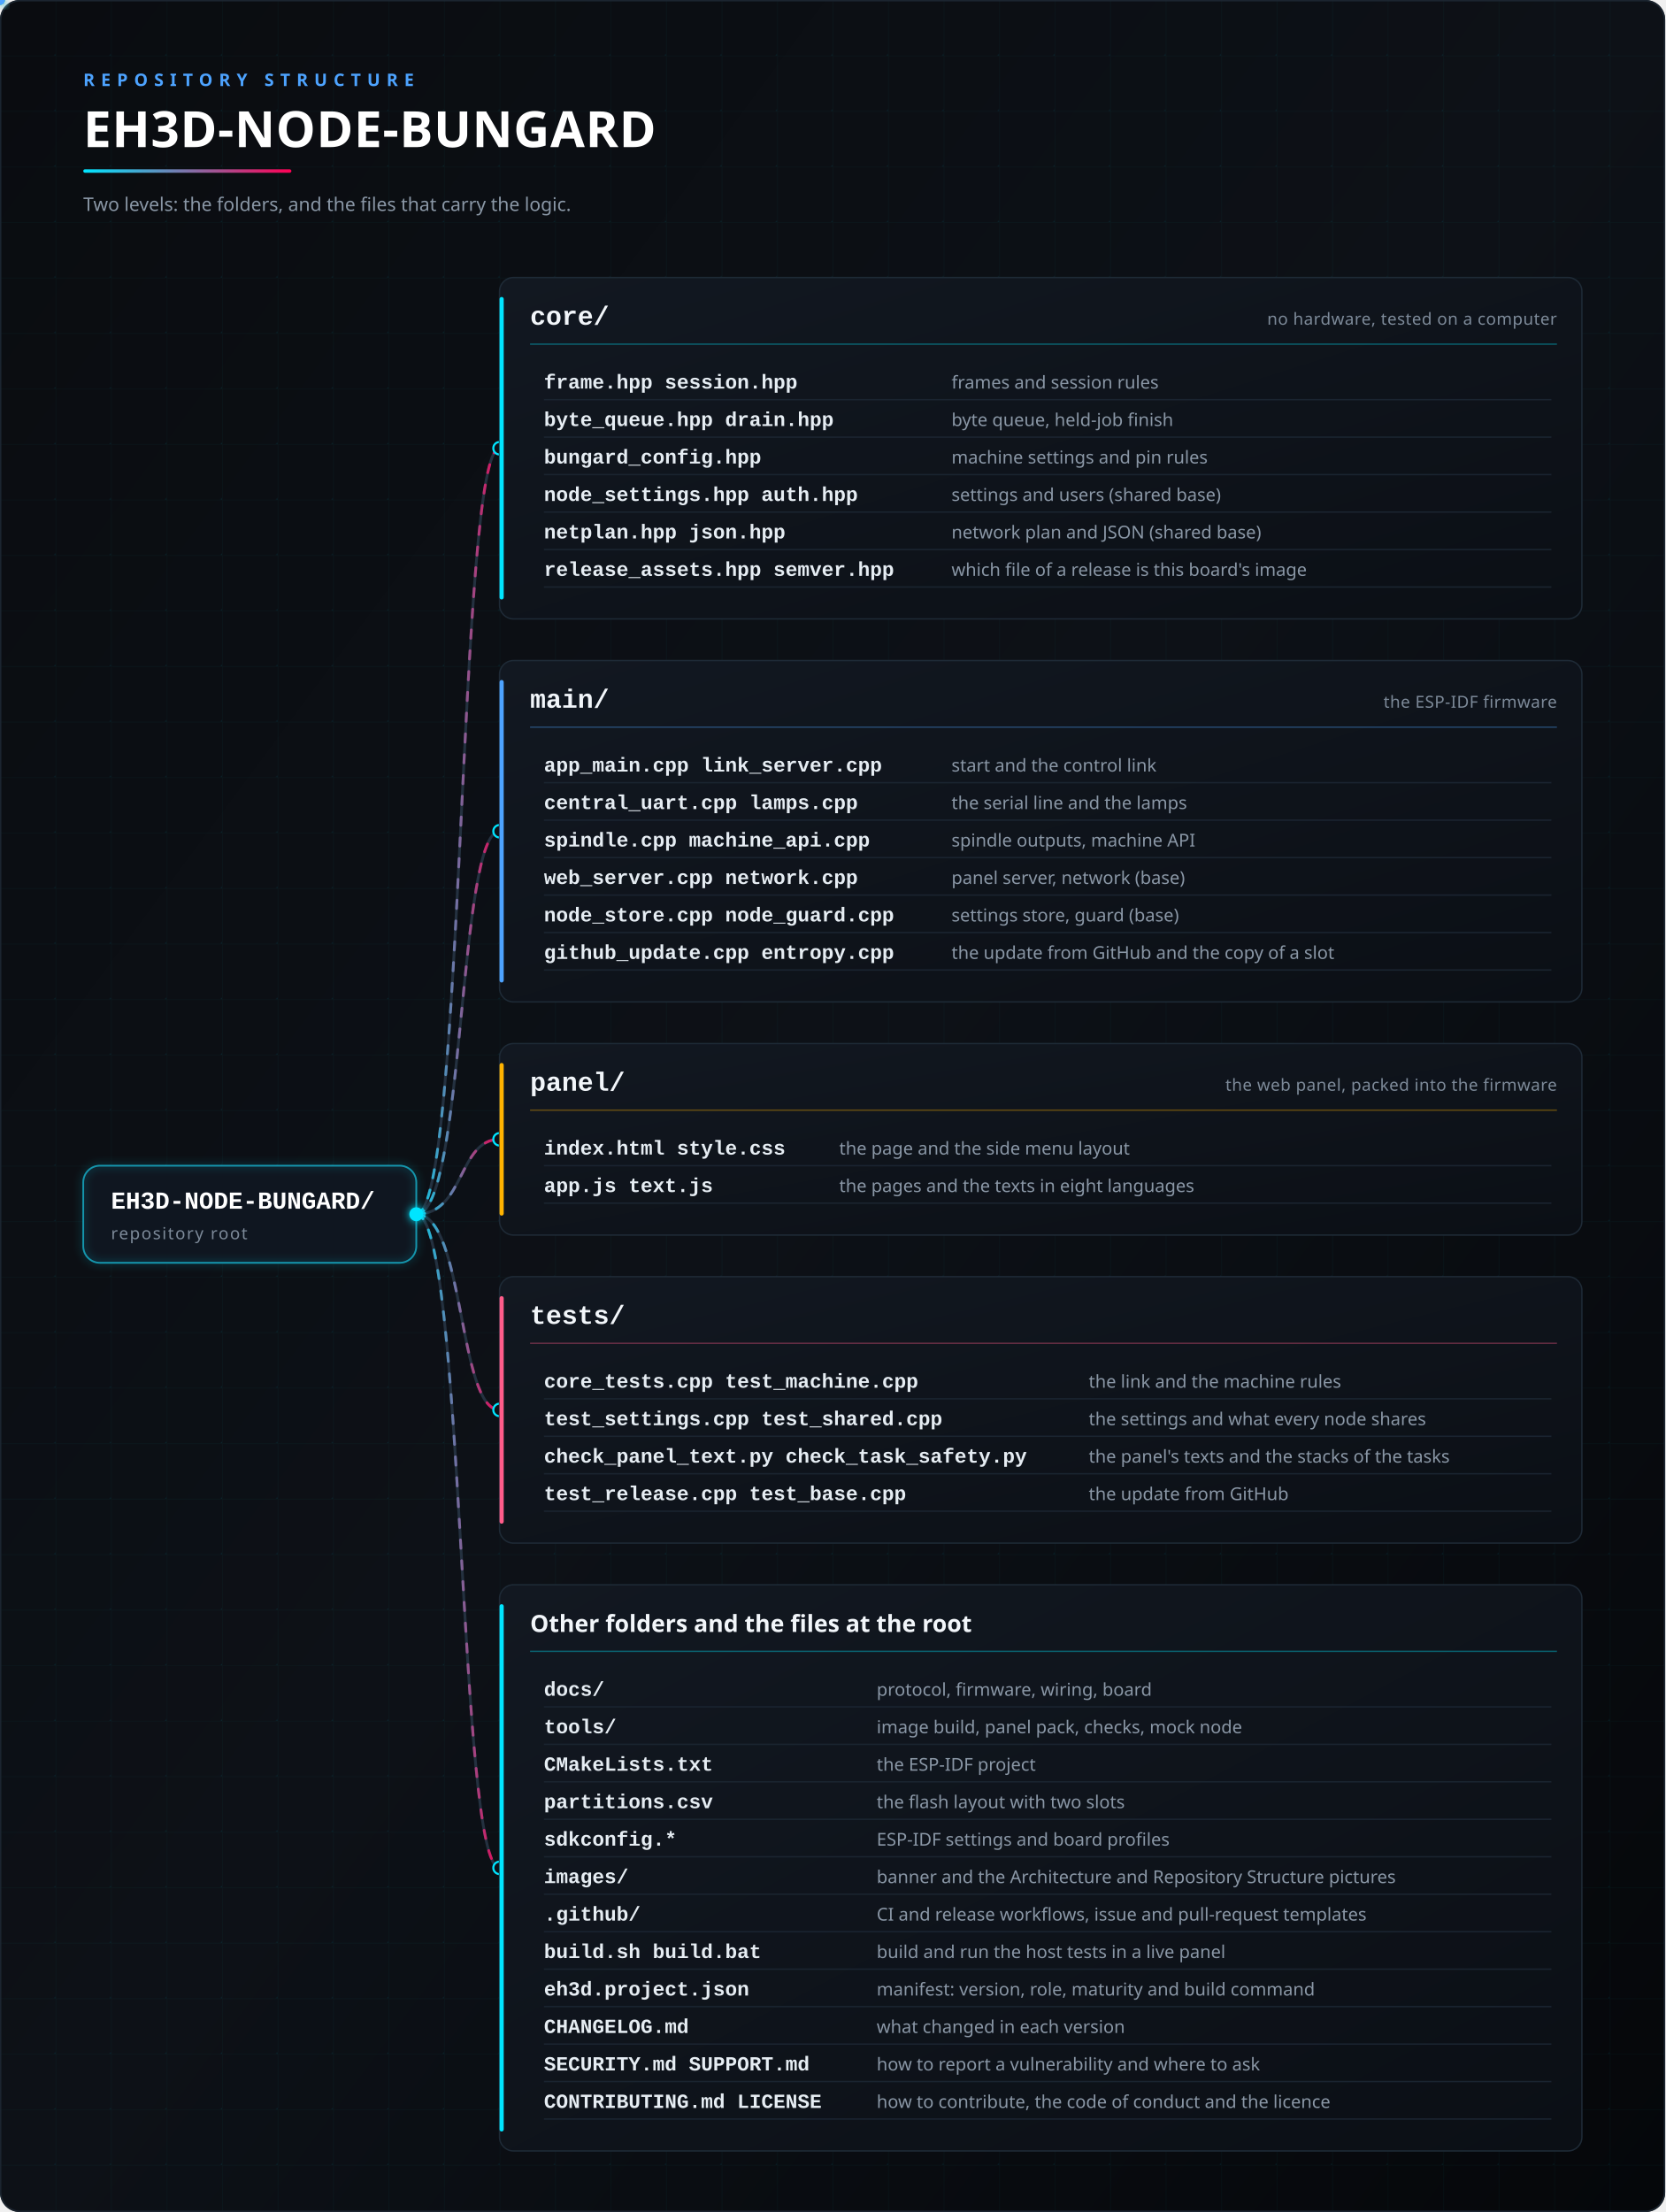
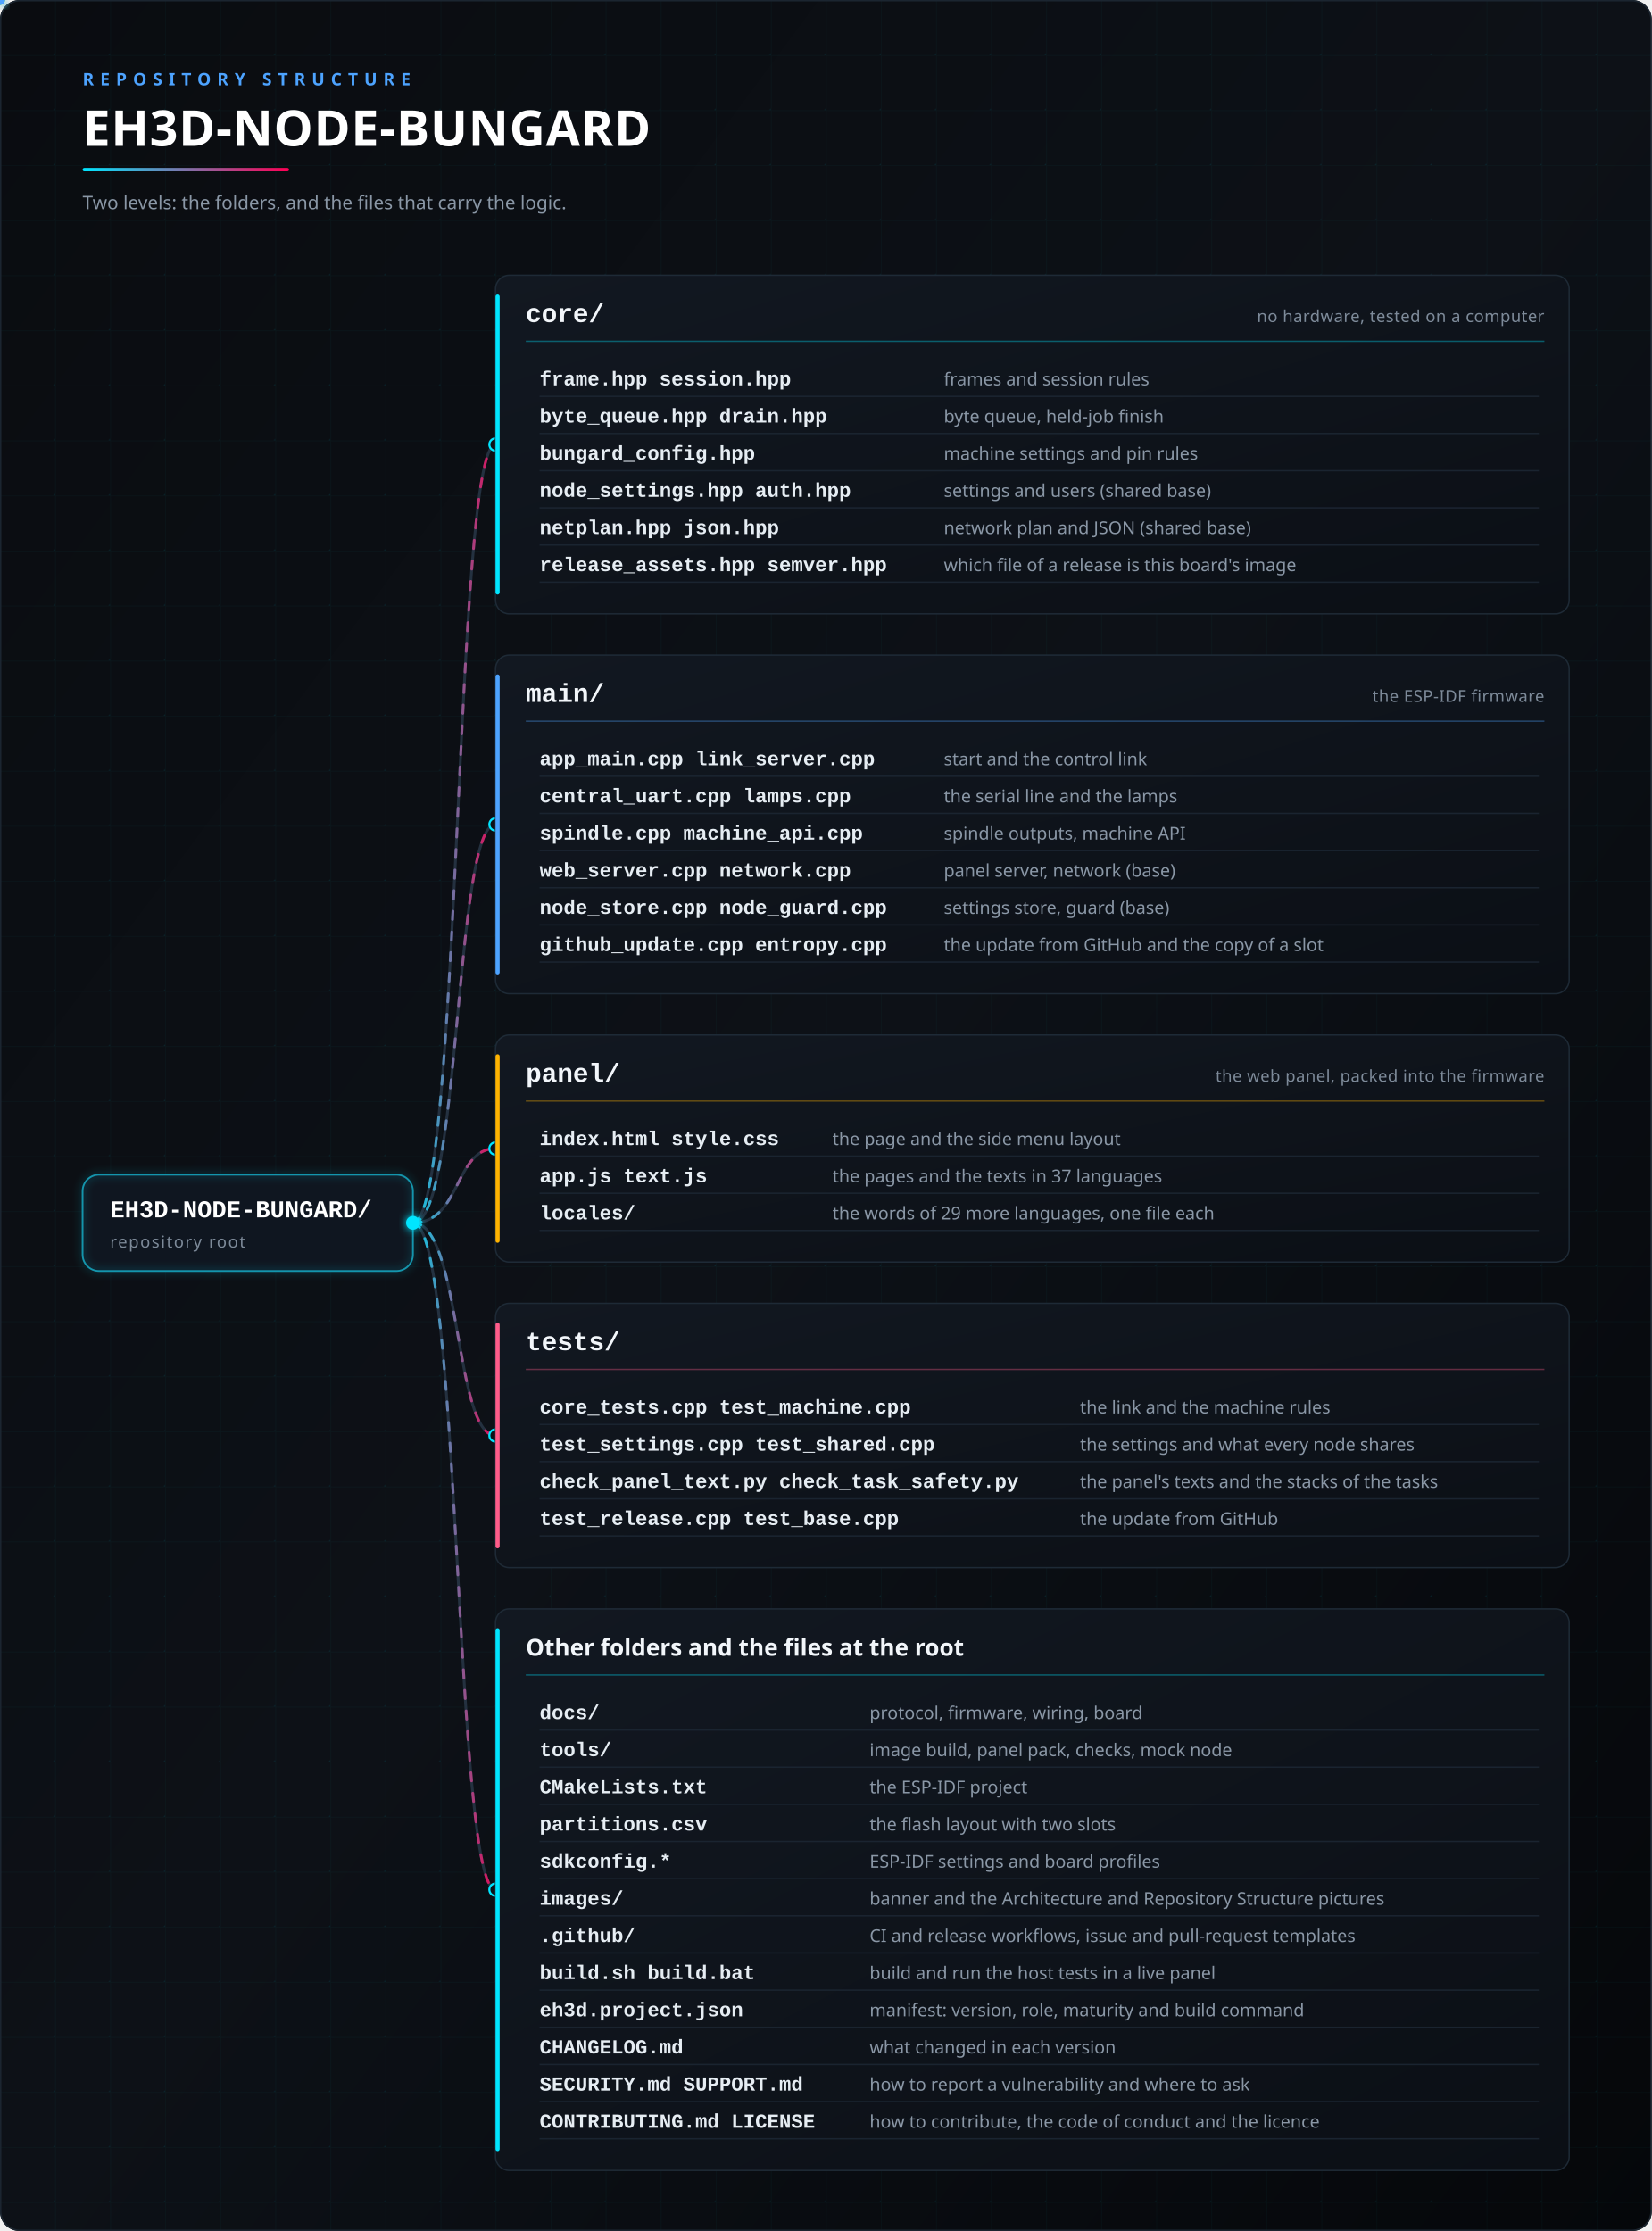
- <svg xmlns="http://www.w3.org/2000/svg" viewBox="0 0 1200 1594" width="100%" role="img" aria-labelledby="t d">
+ <svg xmlns="http://www.w3.org/2000/svg" viewBox="0 0 1200 1621" width="100%" role="img" aria-labelledby="t d">
  <defs>
    <linearGradient id="bg" x1="0" y1="0" x2="1" y2="1">
      <stop offset="0" stop-color="#0A0C10" />
      <stop offset="0.5" stop-color="#0D1117" />
      <stop offset="1" stop-color="#05070A" />
    </linearGradient>
    <linearGradient id="card" x1="0" y1="0" x2="1" y2="1">
      <stop offset="0" stop-color="#121821" />
      <stop offset="1" stop-color="#0B0F15" />
    </linearGradient>
    <linearGradient id="line" x1="0" y1="0" x2="1" y2="0">
      <stop offset="0" stop-color="#00E5FF" />
      <stop offset="1" stop-color="#FF0055" />
    </linearGradient>
    <filter id="glow" x="-50%" y="-50%" width="200%" height="200%">
      <feGaussianBlur stdDeviation="3" result="b" />
      <feMerge>
        <feMergeNode in="b" />
        <feMergeNode in="SourceGraphic" />
      </feMerge>
    </filter>
    <pattern id="grid" width="40" height="40" patternUnits="userSpaceOnUse">
      <path d="M40 0H0V40" fill="none" stroke="#00E5FF" stroke-opacity="0.035" />
      <circle cx="40" cy="40" r="1" fill="#00E5FF" fill-opacity="0.09" />
    </pattern>
  </defs>
-   <rect width="1200" height="1594" rx="14" fill="url(#bg)" />
-   <rect width="1200" height="1594" rx="14" fill="url(#grid)" />
-   <rect x="0.5" y="0.5" width="1199" height="1593" rx="14" fill="none" stroke="#1B2530" />
+   <rect width="1200" height="1621" rx="14" fill="url(#bg)" />
+   <rect width="1200" height="1621" rx="14" fill="url(#grid)" />
+   <rect x="0.5" y="0.5" width="1199" height="1620" rx="14" fill="none" stroke="#1B2530" />
  <text x="60" y="62" font-family="'Segoe UI','Noto Sans','Noto Sans CJK SC','Microsoft YaHei','Yu Gothic','Helvetica Neue',Helvetica,Arial,sans-serif" font-size="12.5" font-weight="600" fill="#4DA3FF" text-anchor="start" letter-spacing="4.5">REPOSITORY STRUCTURE</text>
  <text x="60" y="106" font-family="'Segoe UI','Noto Sans','Noto Sans CJK SC','Microsoft YaHei','Yu Gothic','Helvetica Neue',Helvetica,Arial,sans-serif" font-size="36" font-weight="700" fill="#FFFFFF" text-anchor="start" letter-spacing="0.5">EH3D-NODE-BUNGARD</text>
  <rect x="60" y="122" width="150" height="2.5" rx="1.25" fill="url(#line)">
    <animate attributeName="width" values="40;150;150" keyTimes="0;0.4;1" dur="3s" repeatCount="indefinite" />
  </rect>
  <text x="60" y="152" font-family="'Segoe UI','Noto Sans','Noto Sans CJK SC','Microsoft YaHei','Yu Gothic','Helvetica Neue',Helvetica,Arial,sans-serif" font-size="13.5" font-weight="400" fill="#8A97A6" text-anchor="start">Two levels: the folders, and the files that carry the logic.</text>
-   <path id="c0" d="M300,875 C335,875 330,323 360,323" fill="none" stroke="#243140" stroke-width="2" />
-   <path d="M300,875 C335,875 330,323 360,323" fill="none" stroke="url(#line)" stroke-width="2" stroke-linecap="round" stroke-dasharray="6 9" opacity="0.9">
+   <path id="c0" d="M300,888.5 C335,888.5 330,323 360,323" fill="none" stroke="#243140" stroke-width="2" />
+   <path d="M300,888.5 C335,888.5 330,323 360,323" fill="none" stroke="url(#line)" stroke-width="2" stroke-linecap="round" stroke-dasharray="6 9" opacity="0.9">
    <animate attributeName="stroke-dashoffset" from="0" to="-30" dur="1.6s" repeatCount="indefinite" />
  </path>
  <circle cx="360" cy="323" r="4.5" fill="#0D1117" stroke="#00E5FF" stroke-width="1.5" />
-   <path id="c1" d="M300,875 C335,875 330,599 360,599" fill="none" stroke="#243140" stroke-width="2" />
-   <path d="M300,875 C335,875 330,599 360,599" fill="none" stroke="url(#line)" stroke-width="2" stroke-linecap="round" stroke-dasharray="6 9" opacity="0.9">
+   <path id="c1" d="M300,888.5 C335,888.5 330,599 360,599" fill="none" stroke="#243140" stroke-width="2" />
+   <path d="M300,888.5 C335,888.5 330,599 360,599" fill="none" stroke="url(#line)" stroke-width="2" stroke-linecap="round" stroke-dasharray="6 9" opacity="0.9">
    <animate attributeName="stroke-dashoffset" from="0" to="-30" dur="1.6s" repeatCount="indefinite" />
  </path>
  <circle cx="360" cy="599" r="4.5" fill="#0D1117" stroke="#00E5FF" stroke-width="1.5" />
-   <path id="c2" d="M300,875 C335,875 330,821 360,821" fill="none" stroke="#243140" stroke-width="2" />
-   <path d="M300,875 C335,875 330,821 360,821" fill="none" stroke="url(#line)" stroke-width="2" stroke-linecap="round" stroke-dasharray="6 9" opacity="0.9">
-     <animate attributeName="stroke-dashoffset" from="0" to="-30" dur="1.6s" repeatCount="indefinite" />
-   </path>
-   <circle cx="360" cy="821" r="4.5" fill="#0D1117" stroke="#00E5FF" stroke-width="1.5" />
-   <path id="c3" d="M300,875 C335,875 330,1016 360,1016" fill="none" stroke="#243140" stroke-width="2" />
-   <path d="M300,875 C335,875 330,1016 360,1016" fill="none" stroke="url(#line)" stroke-width="2" stroke-linecap="round" stroke-dasharray="6 9" opacity="0.9">
-     <animate attributeName="stroke-dashoffset" from="0" to="-30" dur="1.6s" repeatCount="indefinite" />
-   </path>
-   <circle cx="360" cy="1016" r="4.5" fill="#0D1117" stroke="#00E5FF" stroke-width="1.5" />
-   <path id="c4" d="M300,875 C335,875 330,1346 360,1346" fill="none" stroke="#243140" stroke-width="2" />
-   <path d="M300,875 C335,875 330,1346 360,1346" fill="none" stroke="url(#line)" stroke-width="2" stroke-linecap="round" stroke-dasharray="6 9" opacity="0.9">
-     <animate attributeName="stroke-dashoffset" from="0" to="-30" dur="1.6s" repeatCount="indefinite" />
-   </path>
-   <circle cx="360" cy="1346" r="4.5" fill="#0D1117" stroke="#00E5FF" stroke-width="1.5" />
+   <path id="c2" d="M300,888.5 C335,888.5 330,834.5 360,834.5" fill="none" stroke="#243140" stroke-width="2" />
+   <path d="M300,888.5 C335,888.5 330,834.5 360,834.5" fill="none" stroke="url(#line)" stroke-width="2" stroke-linecap="round" stroke-dasharray="6 9" opacity="0.9">
+     <animate attributeName="stroke-dashoffset" from="0" to="-30" dur="1.6s" repeatCount="indefinite" />
+   </path>
+   <circle cx="360" cy="834.5" r="4.5" fill="#0D1117" stroke="#00E5FF" stroke-width="1.5" />
+   <path id="c3" d="M300,888.5 C335,888.5 330,1043 360,1043" fill="none" stroke="#243140" stroke-width="2" />
+   <path d="M300,888.5 C335,888.5 330,1043 360,1043" fill="none" stroke="url(#line)" stroke-width="2" stroke-linecap="round" stroke-dasharray="6 9" opacity="0.9">
+     <animate attributeName="stroke-dashoffset" from="0" to="-30" dur="1.6s" repeatCount="indefinite" />
+   </path>
+   <circle cx="360" cy="1043" r="4.5" fill="#0D1117" stroke="#00E5FF" stroke-width="1.5" />
+   <path id="c4" d="M300,888.5 C335,888.5 330,1373 360,1373" fill="none" stroke="#243140" stroke-width="2" />
+   <path d="M300,888.5 C335,888.5 330,1373 360,1373" fill="none" stroke="url(#line)" stroke-width="2" stroke-linecap="round" stroke-dasharray="6 9" opacity="0.9">
+     <animate attributeName="stroke-dashoffset" from="0" to="-30" dur="1.6s" repeatCount="indefinite" />
+   </path>
+   <circle cx="360" cy="1373" r="4.5" fill="#0D1117" stroke="#00E5FF" stroke-width="1.5" />
  <circle r="3.5" fill="#00E5FF" filter="url(#glow)">
    <animateMotion dur="3.4s" repeatCount="indefinite">
      <mpath href="#c0" />
    </animateMotion>
  </circle>
  <circle r="3.5" fill="#4DA3FF" filter="url(#glow)">
    <animateMotion dur="4.2s" repeatCount="indefinite">
      <mpath href="#c1" />
    </animateMotion>
  </circle>
  <circle r="3.5" fill="#FFB300" filter="url(#glow)">
    <animateMotion dur="5.0s" repeatCount="indefinite">
      <mpath href="#c2" />
    </animateMotion>
  </circle>
  <circle r="3.5" fill="#00E5FF" filter="url(#glow)">
    <animateMotion dur="5.8s" repeatCount="indefinite">
      <mpath href="#c3" />
    </animateMotion>
  </circle>
  <circle r="3.5" fill="#4DA3FF" filter="url(#glow)">
    <animateMotion dur="6.6s" repeatCount="indefinite">
      <mpath href="#c4" />
    </animateMotion>
  </circle>
-   <rect x="60" y="840" width="240" height="70" rx="12" fill="#0F1620" stroke="#2A3A4C" stroke-width="1.2" />
-   <rect x="60" y="840" width="240" height="70" rx="12" fill="none" stroke="#00E5FF" stroke-opacity="0.5" stroke-width="1.2" filter="url(#glow)">
+   <rect x="60" y="853.5" width="240" height="70" rx="12" fill="#0F1620" stroke="#2A3A4C" stroke-width="1.2" />
+   <rect x="60" y="853.5" width="240" height="70" rx="12" fill="none" stroke="#00E5FF" stroke-opacity="0.5" stroke-width="1.2" filter="url(#glow)">
    <animate attributeName="stroke-opacity" values="0.15;0.6;0.15" dur="3.6s" repeatCount="indefinite" />
  </rect>
-   <text x="80" y="871" font-family="'JetBrains Mono','Cascadia Code','SFMono-Regular',Consolas,'Liberation Mono',monospace" font-size="17.6" font-weight="700" fill="#FFFFFF" text-anchor="start">EH3D-NODE-BUNGARD/</text>
-   <text x="80" y="893" font-family="'Segoe UI','Noto Sans','Noto Sans CJK SC','Microsoft YaHei','Yu Gothic','Helvetica Neue',Helvetica,Arial,sans-serif" font-size="12" font-weight="400" fill="#7D8A99" text-anchor="start" letter-spacing="1">repository root</text>
-   <circle cx="300" cy="875" r="5" fill="#00E5FF" filter="url(#glow)" />
+   <text x="80" y="884.5" font-family="'JetBrains Mono','Cascadia Code','SFMono-Regular',Consolas,'Liberation Mono',monospace" font-size="17.6" font-weight="700" fill="#FFFFFF" text-anchor="start">EH3D-NODE-BUNGARD/</text>
+   <text x="80" y="906.5" font-family="'Segoe UI','Noto Sans','Noto Sans CJK SC','Microsoft YaHei','Yu Gothic','Helvetica Neue',Helvetica,Arial,sans-serif" font-size="12" font-weight="400" fill="#7D8A99" text-anchor="start" letter-spacing="1">repository root</text>
+   <circle cx="300" cy="888.5" r="5" fill="#00E5FF" filter="url(#glow)" />
  <rect x="360" y="200" width="780" height="246" rx="10" fill="url(#card)" stroke="#1E2A36" stroke-width="1" />
  <rect x="360" y="214" width="3" height="218" rx="1.5" fill="#00E5FF">
    <animate attributeName="opacity" values="0.55;1;0.55" dur="4s" begin="0s" repeatCount="indefinite" />
  </rect>
  <text x="382" y="234" font-family="'JetBrains Mono','Cascadia Code','SFMono-Regular',Consolas,'Liberation Mono',monospace" font-size="19" font-weight="700" fill="#F2F6FA" text-anchor="start">core/</text>
  <text x="1122" y="234" font-family="'Segoe UI','Noto Sans','Noto Sans CJK SC','Microsoft YaHei','Yu Gothic','Helvetica Neue',Helvetica,Arial,sans-serif" font-size="12" font-weight="400" fill="#7D8A99" text-anchor="end" letter-spacing="0.3">no hardware, tested on a computer</text>
  <line x1="382" y1="248" x2="1122" y2="248" stroke="#00E5FF" stroke-opacity="0.35" stroke-width="1" />
  <text x="392" y="280" font-family="'JetBrains Mono','Cascadia Code','SFMono-Regular',Consolas,'Liberation Mono',monospace" font-size="14.5" font-weight="600" fill="#E6EDF3" text-anchor="start">frame.hpp  session.hpp</text>
  <text x="685.7" y="280" font-family="'Segoe UI','Noto Sans','Noto Sans CJK SC','Microsoft YaHei','Yu Gothic','Helvetica Neue',Helvetica,Arial,sans-serif" font-size="12.8" font-weight="400" fill="#8A97A6" text-anchor="start">frames and session rules</text>
  <line x1="392" y1="288" x2="1118" y2="288" stroke="#1A2430" stroke-width="1" />
  <text x="392" y="307" font-family="'JetBrains Mono','Cascadia Code','SFMono-Regular',Consolas,'Liberation Mono',monospace" font-size="14.5" font-weight="600" fill="#E6EDF3" text-anchor="start">byte_queue.hpp  drain.hpp</text>
  <text x="685.7" y="307" font-family="'Segoe UI','Noto Sans','Noto Sans CJK SC','Microsoft YaHei','Yu Gothic','Helvetica Neue',Helvetica,Arial,sans-serif" font-size="12.8" font-weight="400" fill="#8A97A6" text-anchor="start">byte queue, held-job finish</text>
  <line x1="392" y1="315" x2="1118" y2="315" stroke="#1A2430" stroke-width="1" />
  <text x="392" y="334" font-family="'JetBrains Mono','Cascadia Code','SFMono-Regular',Consolas,'Liberation Mono',monospace" font-size="14.5" font-weight="600" fill="#E6EDF3" text-anchor="start">bungard_config.hpp</text>
  <text x="685.7" y="334" font-family="'Segoe UI','Noto Sans','Noto Sans CJK SC','Microsoft YaHei','Yu Gothic','Helvetica Neue',Helvetica,Arial,sans-serif" font-size="12.8" font-weight="400" fill="#8A97A6" text-anchor="start">machine settings and pin rules</text>
  <line x1="392" y1="342" x2="1118" y2="342" stroke="#1A2430" stroke-width="1" />
  <text x="392" y="361" font-family="'JetBrains Mono','Cascadia Code','SFMono-Regular',Consolas,'Liberation Mono',monospace" font-size="14.5" font-weight="600" fill="#E6EDF3" text-anchor="start">node_settings.hpp  auth.hpp</text>
  <text x="685.7" y="361" font-family="'Segoe UI','Noto Sans','Noto Sans CJK SC','Microsoft YaHei','Yu Gothic','Helvetica Neue',Helvetica,Arial,sans-serif" font-size="12.8" font-weight="400" fill="#8A97A6" text-anchor="start">settings and users (shared base)</text>
  <line x1="392" y1="369" x2="1118" y2="369" stroke="#1A2430" stroke-width="1" />
  <text x="392" y="388" font-family="'JetBrains Mono','Cascadia Code','SFMono-Regular',Consolas,'Liberation Mono',monospace" font-size="14.5" font-weight="600" fill="#E6EDF3" text-anchor="start">netplan.hpp  json.hpp</text>
  <text x="685.7" y="388" font-family="'Segoe UI','Noto Sans','Noto Sans CJK SC','Microsoft YaHei','Yu Gothic','Helvetica Neue',Helvetica,Arial,sans-serif" font-size="12.8" font-weight="400" fill="#8A97A6" text-anchor="start">network plan and JSON (shared base)</text>
  <line x1="392" y1="396" x2="1118" y2="396" stroke="#1A2430" stroke-width="1" />
  <text x="392" y="415" font-family="'JetBrains Mono','Cascadia Code','SFMono-Regular',Consolas,'Liberation Mono',monospace" font-size="14.5" font-weight="600" fill="#E6EDF3" text-anchor="start">release_assets.hpp  semver.hpp</text>
  <text x="685.7" y="415" font-family="'Segoe UI','Noto Sans','Noto Sans CJK SC','Microsoft YaHei','Yu Gothic','Helvetica Neue',Helvetica,Arial,sans-serif" font-size="12.8" font-weight="400" fill="#8A97A6" text-anchor="start">which file of a release is this board's image</text>
  <line x1="392" y1="423" x2="1118" y2="423" stroke="#1A2430" stroke-width="1" />
  <rect x="360" y="476" width="780" height="246" rx="10" fill="url(#card)" stroke="#1E2A36" stroke-width="1" />
  <rect x="360" y="490" width="3" height="218" rx="1.5" fill="#4DA3FF">
    <animate attributeName="opacity" values="0.55;1;0.55" dur="4s" begin="0.6s" repeatCount="indefinite" />
  </rect>
  <text x="382" y="510" font-family="'JetBrains Mono','Cascadia Code','SFMono-Regular',Consolas,'Liberation Mono',monospace" font-size="19" font-weight="700" fill="#F2F6FA" text-anchor="start">main/</text>
  <text x="1122" y="510" font-family="'Segoe UI','Noto Sans','Noto Sans CJK SC','Microsoft YaHei','Yu Gothic','Helvetica Neue',Helvetica,Arial,sans-serif" font-size="12" font-weight="400" fill="#7D8A99" text-anchor="end" letter-spacing="0.3">the ESP-IDF firmware</text>
  <line x1="382" y1="524" x2="1122" y2="524" stroke="#4DA3FF" stroke-opacity="0.35" stroke-width="1" />
  <text x="392" y="556" font-family="'JetBrains Mono','Cascadia Code','SFMono-Regular',Consolas,'Liberation Mono',monospace" font-size="14.5" font-weight="600" fill="#E6EDF3" text-anchor="start">app_main.cpp  link_server.cpp</text>
  <text x="685.7" y="556" font-family="'Segoe UI','Noto Sans','Noto Sans CJK SC','Microsoft YaHei','Yu Gothic','Helvetica Neue',Helvetica,Arial,sans-serif" font-size="12.8" font-weight="400" fill="#8A97A6" text-anchor="start">start and the control link</text>
  <line x1="392" y1="564" x2="1118" y2="564" stroke="#1A2430" stroke-width="1" />
  <text x="392" y="583" font-family="'JetBrains Mono','Cascadia Code','SFMono-Regular',Consolas,'Liberation Mono',monospace" font-size="14.5" font-weight="600" fill="#E6EDF3" text-anchor="start">central_uart.cpp  lamps.cpp</text>
  <text x="685.7" y="583" font-family="'Segoe UI','Noto Sans','Noto Sans CJK SC','Microsoft YaHei','Yu Gothic','Helvetica Neue',Helvetica,Arial,sans-serif" font-size="12.8" font-weight="400" fill="#8A97A6" text-anchor="start">the serial line and the lamps</text>
  <line x1="392" y1="591" x2="1118" y2="591" stroke="#1A2430" stroke-width="1" />
  <text x="392" y="610" font-family="'JetBrains Mono','Cascadia Code','SFMono-Regular',Consolas,'Liberation Mono',monospace" font-size="14.5" font-weight="600" fill="#E6EDF3" text-anchor="start">spindle.cpp  machine_api.cpp</text>
  <text x="685.7" y="610" font-family="'Segoe UI','Noto Sans','Noto Sans CJK SC','Microsoft YaHei','Yu Gothic','Helvetica Neue',Helvetica,Arial,sans-serif" font-size="12.8" font-weight="400" fill="#8A97A6" text-anchor="start">spindle outputs, machine API</text>
  <line x1="392" y1="618" x2="1118" y2="618" stroke="#1A2430" stroke-width="1" />
  <text x="392" y="637" font-family="'JetBrains Mono','Cascadia Code','SFMono-Regular',Consolas,'Liberation Mono',monospace" font-size="14.5" font-weight="600" fill="#E6EDF3" text-anchor="start">web_server.cpp  network.cpp</text>
  <text x="685.7" y="637" font-family="'Segoe UI','Noto Sans','Noto Sans CJK SC','Microsoft YaHei','Yu Gothic','Helvetica Neue',Helvetica,Arial,sans-serif" font-size="12.8" font-weight="400" fill="#8A97A6" text-anchor="start">panel server, network (base)</text>
  <line x1="392" y1="645" x2="1118" y2="645" stroke="#1A2430" stroke-width="1" />
  <text x="392" y="664" font-family="'JetBrains Mono','Cascadia Code','SFMono-Regular',Consolas,'Liberation Mono',monospace" font-size="14.5" font-weight="600" fill="#E6EDF3" text-anchor="start">node_store.cpp  node_guard.cpp</text>
  <text x="685.7" y="664" font-family="'Segoe UI','Noto Sans','Noto Sans CJK SC','Microsoft YaHei','Yu Gothic','Helvetica Neue',Helvetica,Arial,sans-serif" font-size="12.8" font-weight="400" fill="#8A97A6" text-anchor="start">settings store, guard (base)</text>
  <line x1="392" y1="672" x2="1118" y2="672" stroke="#1A2430" stroke-width="1" />
  <text x="392" y="691" font-family="'JetBrains Mono','Cascadia Code','SFMono-Regular',Consolas,'Liberation Mono',monospace" font-size="14.5" font-weight="600" fill="#E6EDF3" text-anchor="start">github_update.cpp  entropy.cpp</text>
  <text x="685.7" y="691" font-family="'Segoe UI','Noto Sans','Noto Sans CJK SC','Microsoft YaHei','Yu Gothic','Helvetica Neue',Helvetica,Arial,sans-serif" font-size="12.8" font-weight="400" fill="#8A97A6" text-anchor="start">the update from GitHub and the copy of a slot</text>
  <line x1="392" y1="699" x2="1118" y2="699" stroke="#1A2430" stroke-width="1" />
-   <rect x="360" y="752" width="780" height="138" rx="10" fill="url(#card)" stroke="#1E2A36" stroke-width="1" />
-   <rect x="360" y="766" width="3" height="110" rx="1.5" fill="#FFB300">
+   <rect x="360" y="752" width="780" height="165" rx="10" fill="url(#card)" stroke="#1E2A36" stroke-width="1" />
+   <rect x="360" y="766" width="3" height="137" rx="1.5" fill="#FFB300">
    <animate attributeName="opacity" values="0.55;1;0.55" dur="4s" begin="1.2s" repeatCount="indefinite" />
  </rect>
  <text x="382" y="786" font-family="'JetBrains Mono','Cascadia Code','SFMono-Regular',Consolas,'Liberation Mono',monospace" font-size="19" font-weight="700" fill="#F2F6FA" text-anchor="start">panel/</text>
  <text x="1122" y="786" font-family="'Segoe UI','Noto Sans','Noto Sans CJK SC','Microsoft YaHei','Yu Gothic','Helvetica Neue',Helvetica,Arial,sans-serif" font-size="12" font-weight="400" fill="#7D8A99" text-anchor="end" letter-spacing="0.3">the web panel, packed into the firmware</text>
  <line x1="382" y1="800" x2="1122" y2="800" stroke="#FFB300" stroke-opacity="0.35" stroke-width="1" />
  <text x="392" y="832" font-family="'JetBrains Mono','Cascadia Code','SFMono-Regular',Consolas,'Liberation Mono',monospace" font-size="14.5" font-weight="600" fill="#E6EDF3" text-anchor="start">index.html  style.css</text>
  <text x="604.79" y="832" font-family="'Segoe UI','Noto Sans','Noto Sans CJK SC','Microsoft YaHei','Yu Gothic','Helvetica Neue',Helvetica,Arial,sans-serif" font-size="12.8" font-weight="400" fill="#8A97A6" text-anchor="start">the page and the side menu layout</text>
  <line x1="392" y1="840" x2="1118" y2="840" stroke="#1A2430" stroke-width="1" />
  <text x="392" y="859" font-family="'JetBrains Mono','Cascadia Code','SFMono-Regular',Consolas,'Liberation Mono',monospace" font-size="14.5" font-weight="600" fill="#E6EDF3" text-anchor="start">app.js  text.js</text>
-   <text x="604.79" y="859" font-family="'Segoe UI','Noto Sans','Noto Sans CJK SC','Microsoft YaHei','Yu Gothic','Helvetica Neue',Helvetica,Arial,sans-serif" font-size="12.8" font-weight="400" fill="#8A97A6" text-anchor="start">the pages and the texts in eight languages</text>
+   <text x="604.79" y="859" font-family="'Segoe UI','Noto Sans','Noto Sans CJK SC','Microsoft YaHei','Yu Gothic','Helvetica Neue',Helvetica,Arial,sans-serif" font-size="12.8" font-weight="400" fill="#8A97A6" text-anchor="start">the pages and the texts in 37 languages</text>
  <line x1="392" y1="867" x2="1118" y2="867" stroke="#1A2430" stroke-width="1" />
-   <rect x="360" y="920" width="780" height="192" rx="10" fill="url(#card)" stroke="#1E2A36" stroke-width="1" />
-   <rect x="360" y="934" width="3" height="164" rx="1.5" fill="#FF5C8A">
+   <text x="392" y="886" font-family="'JetBrains Mono','Cascadia Code','SFMono-Regular',Consolas,'Liberation Mono',monospace" font-size="14.5" font-weight="600" fill="#E6EDF3" text-anchor="start">locales/</text>
+   <text x="604.79" y="886" font-family="'Segoe UI','Noto Sans','Noto Sans CJK SC','Microsoft YaHei','Yu Gothic','Helvetica Neue',Helvetica,Arial,sans-serif" font-size="12.8" font-weight="400" fill="#8A97A6" text-anchor="start">the words of 29 more languages, one file each</text>
+   <line x1="392" y1="894" x2="1118" y2="894" stroke="#1A2430" stroke-width="1" />
+   <rect x="360" y="947" width="780" height="192" rx="10" fill="url(#card)" stroke="#1E2A36" stroke-width="1" />
+   <rect x="360" y="961" width="3" height="164" rx="1.5" fill="#FF5C8A">
    <animate attributeName="opacity" values="0.55;1;0.55" dur="4s" begin="1.8s" repeatCount="indefinite" />
  </rect>
-   <text x="382" y="954" font-family="'JetBrains Mono','Cascadia Code','SFMono-Regular',Consolas,'Liberation Mono',monospace" font-size="19" font-weight="700" fill="#F2F6FA" text-anchor="start">tests/</text>
-   <line x1="382" y1="968" x2="1122" y2="968" stroke="#FF5C8A" stroke-opacity="0.35" stroke-width="1" />
-   <text x="392" y="1000" font-family="'JetBrains Mono','Cascadia Code','SFMono-Regular',Consolas,'Liberation Mono',monospace" font-size="14.5" font-weight="600" fill="#E6EDF3" text-anchor="start">core_tests.cpp  test_machine.cpp</text>
-   <text x="784.59" y="1000" font-family="'Segoe UI','Noto Sans','Noto Sans CJK SC','Microsoft YaHei','Yu Gothic','Helvetica Neue',Helvetica,Arial,sans-serif" font-size="12.8" font-weight="400" fill="#8A97A6" text-anchor="start">the link and the machine rules</text>
-   <line x1="392" y1="1008" x2="1118" y2="1008" stroke="#1A2430" stroke-width="1" />
-   <text x="392" y="1027" font-family="'JetBrains Mono','Cascadia Code','SFMono-Regular',Consolas,'Liberation Mono',monospace" font-size="14.5" font-weight="600" fill="#E6EDF3" text-anchor="start">test_settings.cpp  test_shared.cpp</text>
-   <text x="784.59" y="1027" font-family="'Segoe UI','Noto Sans','Noto Sans CJK SC','Microsoft YaHei','Yu Gothic','Helvetica Neue',Helvetica,Arial,sans-serif" font-size="12.8" font-weight="400" fill="#8A97A6" text-anchor="start">the settings and what every node shares</text>
+   <text x="382" y="981" font-family="'JetBrains Mono','Cascadia Code','SFMono-Regular',Consolas,'Liberation Mono',monospace" font-size="19" font-weight="700" fill="#F2F6FA" text-anchor="start">tests/</text>
+   <line x1="382" y1="995" x2="1122" y2="995" stroke="#FF5C8A" stroke-opacity="0.35" stroke-width="1" />
+   <text x="392" y="1027" font-family="'JetBrains Mono','Cascadia Code','SFMono-Regular',Consolas,'Liberation Mono',monospace" font-size="14.5" font-weight="600" fill="#E6EDF3" text-anchor="start">core_tests.cpp  test_machine.cpp</text>
+   <text x="784.59" y="1027" font-family="'Segoe UI','Noto Sans','Noto Sans CJK SC','Microsoft YaHei','Yu Gothic','Helvetica Neue',Helvetica,Arial,sans-serif" font-size="12.8" font-weight="400" fill="#8A97A6" text-anchor="start">the link and the machine rules</text>
  <line x1="392" y1="1035" x2="1118" y2="1035" stroke="#1A2430" stroke-width="1" />
-   <text x="392" y="1054" font-family="'JetBrains Mono','Cascadia Code','SFMono-Regular',Consolas,'Liberation Mono',monospace" font-size="14.5" font-weight="600" fill="#E6EDF3" text-anchor="start">check_panel_text.py  check_task_safety.py</text>
-   <text x="784.59" y="1054" font-family="'Segoe UI','Noto Sans','Noto Sans CJK SC','Microsoft YaHei','Yu Gothic','Helvetica Neue',Helvetica,Arial,sans-serif" font-size="12.8" font-weight="400" fill="#8A97A6" text-anchor="start">the panel's texts and the stacks of the tasks</text>
+   <text x="392" y="1054" font-family="'JetBrains Mono','Cascadia Code','SFMono-Regular',Consolas,'Liberation Mono',monospace" font-size="14.5" font-weight="600" fill="#E6EDF3" text-anchor="start">test_settings.cpp  test_shared.cpp</text>
+   <text x="784.59" y="1054" font-family="'Segoe UI','Noto Sans','Noto Sans CJK SC','Microsoft YaHei','Yu Gothic','Helvetica Neue',Helvetica,Arial,sans-serif" font-size="12.8" font-weight="400" fill="#8A97A6" text-anchor="start">the settings and what every node shares</text>
  <line x1="392" y1="1062" x2="1118" y2="1062" stroke="#1A2430" stroke-width="1" />
-   <text x="392" y="1081" font-family="'JetBrains Mono','Cascadia Code','SFMono-Regular',Consolas,'Liberation Mono',monospace" font-size="14.5" font-weight="600" fill="#E6EDF3" text-anchor="start">test_release.cpp  test_base.cpp</text>
-   <text x="784.59" y="1081" font-family="'Segoe UI','Noto Sans','Noto Sans CJK SC','Microsoft YaHei','Yu Gothic','Helvetica Neue',Helvetica,Arial,sans-serif" font-size="12.8" font-weight="400" fill="#8A97A6" text-anchor="start">the update from GitHub</text>
+   <text x="392" y="1081" font-family="'JetBrains Mono','Cascadia Code','SFMono-Regular',Consolas,'Liberation Mono',monospace" font-size="14.5" font-weight="600" fill="#E6EDF3" text-anchor="start">check_panel_text.py  check_task_safety.py</text>
+   <text x="784.59" y="1081" font-family="'Segoe UI','Noto Sans','Noto Sans CJK SC','Microsoft YaHei','Yu Gothic','Helvetica Neue',Helvetica,Arial,sans-serif" font-size="12.8" font-weight="400" fill="#8A97A6" text-anchor="start">the panel's texts and the stacks of the tasks</text>
  <line x1="392" y1="1089" x2="1118" y2="1089" stroke="#1A2430" stroke-width="1" />
-   <rect x="360" y="1142" width="780" height="408" rx="10" fill="url(#card)" stroke="#1E2A36" stroke-width="1" />
-   <rect x="360" y="1156" width="3" height="380" rx="1.5" fill="#00E5FF">
+   <text x="392" y="1108" font-family="'JetBrains Mono','Cascadia Code','SFMono-Regular',Consolas,'Liberation Mono',monospace" font-size="14.5" font-weight="600" fill="#E6EDF3" text-anchor="start">test_release.cpp  test_base.cpp</text>
+   <text x="784.59" y="1108" font-family="'Segoe UI','Noto Sans','Noto Sans CJK SC','Microsoft YaHei','Yu Gothic','Helvetica Neue',Helvetica,Arial,sans-serif" font-size="12.8" font-weight="400" fill="#8A97A6" text-anchor="start">the update from GitHub</text>
+   <line x1="392" y1="1116" x2="1118" y2="1116" stroke="#1A2430" stroke-width="1" />
+   <rect x="360" y="1169" width="780" height="408" rx="10" fill="url(#card)" stroke="#1E2A36" stroke-width="1" />
+   <rect x="360" y="1183" width="3" height="380" rx="1.5" fill="#00E5FF">
    <animate attributeName="opacity" values="0.55;1;0.55" dur="4s" begin="2.4s" repeatCount="indefinite" />
  </rect>
-   <text x="382" y="1176" font-family="'Segoe UI','Noto Sans','Noto Sans CJK SC','Microsoft YaHei','Yu Gothic','Helvetica Neue',Helvetica,Arial,sans-serif" font-size="17" font-weight="700" fill="#F2F6FA" text-anchor="start">Other folders and the files at the root</text>
-   <line x1="382" y1="1190" x2="1122" y2="1190" stroke="#00E5FF" stroke-opacity="0.35" stroke-width="1" />
-   <text x="392" y="1222" font-family="'JetBrains Mono','Cascadia Code','SFMono-Regular',Consolas,'Liberation Mono',monospace" font-size="14.5" font-weight="600" fill="#E6EDF3" text-anchor="start">docs/</text>
-   <text x="631.76" y="1222" font-family="'Segoe UI','Noto Sans','Noto Sans CJK SC','Microsoft YaHei','Yu Gothic','Helvetica Neue',Helvetica,Arial,sans-serif" font-size="12.8" font-weight="400" fill="#8A97A6" text-anchor="start">protocol, firmware, wiring, board</text>
-   <line x1="392" y1="1230" x2="1118" y2="1230" stroke="#1A2430" stroke-width="1" />
-   <text x="392" y="1249" font-family="'JetBrains Mono','Cascadia Code','SFMono-Regular',Consolas,'Liberation Mono',monospace" font-size="14.5" font-weight="600" fill="#E6EDF3" text-anchor="start">tools/</text>
-   <text x="631.76" y="1249" font-family="'Segoe UI','Noto Sans','Noto Sans CJK SC','Microsoft YaHei','Yu Gothic','Helvetica Neue',Helvetica,Arial,sans-serif" font-size="12.8" font-weight="400" fill="#8A97A6" text-anchor="start">image build, panel pack, checks, mock node</text>
+   <text x="382" y="1203" font-family="'Segoe UI','Noto Sans','Noto Sans CJK SC','Microsoft YaHei','Yu Gothic','Helvetica Neue',Helvetica,Arial,sans-serif" font-size="17" font-weight="700" fill="#F2F6FA" text-anchor="start">Other folders and the files at the root</text>
+   <line x1="382" y1="1217" x2="1122" y2="1217" stroke="#00E5FF" stroke-opacity="0.35" stroke-width="1" />
+   <text x="392" y="1249" font-family="'JetBrains Mono','Cascadia Code','SFMono-Regular',Consolas,'Liberation Mono',monospace" font-size="14.5" font-weight="600" fill="#E6EDF3" text-anchor="start">docs/</text>
+   <text x="631.76" y="1249" font-family="'Segoe UI','Noto Sans','Noto Sans CJK SC','Microsoft YaHei','Yu Gothic','Helvetica Neue',Helvetica,Arial,sans-serif" font-size="12.8" font-weight="400" fill="#8A97A6" text-anchor="start">protocol, firmware, wiring, board</text>
  <line x1="392" y1="1257" x2="1118" y2="1257" stroke="#1A2430" stroke-width="1" />
-   <text x="392" y="1276" font-family="'JetBrains Mono','Cascadia Code','SFMono-Regular',Consolas,'Liberation Mono',monospace" font-size="14.5" font-weight="600" fill="#E6EDF3" text-anchor="start">CMakeLists.txt</text>
-   <text x="631.76" y="1276" font-family="'Segoe UI','Noto Sans','Noto Sans CJK SC','Microsoft YaHei','Yu Gothic','Helvetica Neue',Helvetica,Arial,sans-serif" font-size="12.8" font-weight="400" fill="#8A97A6" text-anchor="start">the ESP-IDF project</text>
+   <text x="392" y="1276" font-family="'JetBrains Mono','Cascadia Code','SFMono-Regular',Consolas,'Liberation Mono',monospace" font-size="14.5" font-weight="600" fill="#E6EDF3" text-anchor="start">tools/</text>
+   <text x="631.76" y="1276" font-family="'Segoe UI','Noto Sans','Noto Sans CJK SC','Microsoft YaHei','Yu Gothic','Helvetica Neue',Helvetica,Arial,sans-serif" font-size="12.8" font-weight="400" fill="#8A97A6" text-anchor="start">image build, panel pack, checks, mock node</text>
  <line x1="392" y1="1284" x2="1118" y2="1284" stroke="#1A2430" stroke-width="1" />
-   <text x="392" y="1303" font-family="'JetBrains Mono','Cascadia Code','SFMono-Regular',Consolas,'Liberation Mono',monospace" font-size="14.5" font-weight="600" fill="#E6EDF3" text-anchor="start">partitions.csv</text>
-   <text x="631.76" y="1303" font-family="'Segoe UI','Noto Sans','Noto Sans CJK SC','Microsoft YaHei','Yu Gothic','Helvetica Neue',Helvetica,Arial,sans-serif" font-size="12.8" font-weight="400" fill="#8A97A6" text-anchor="start">the flash layout with two slots</text>
+   <text x="392" y="1303" font-family="'JetBrains Mono','Cascadia Code','SFMono-Regular',Consolas,'Liberation Mono',monospace" font-size="14.5" font-weight="600" fill="#E6EDF3" text-anchor="start">CMakeLists.txt</text>
+   <text x="631.76" y="1303" font-family="'Segoe UI','Noto Sans','Noto Sans CJK SC','Microsoft YaHei','Yu Gothic','Helvetica Neue',Helvetica,Arial,sans-serif" font-size="12.8" font-weight="400" fill="#8A97A6" text-anchor="start">the ESP-IDF project</text>
  <line x1="392" y1="1311" x2="1118" y2="1311" stroke="#1A2430" stroke-width="1" />
-   <text x="392" y="1330" font-family="'JetBrains Mono','Cascadia Code','SFMono-Regular',Consolas,'Liberation Mono',monospace" font-size="14.5" font-weight="600" fill="#E6EDF3" text-anchor="start">sdkconfig.*</text>
-   <text x="631.76" y="1330" font-family="'Segoe UI','Noto Sans','Noto Sans CJK SC','Microsoft YaHei','Yu Gothic','Helvetica Neue',Helvetica,Arial,sans-serif" font-size="12.8" font-weight="400" fill="#8A97A6" text-anchor="start">ESP-IDF settings and board profiles</text>
+   <text x="392" y="1330" font-family="'JetBrains Mono','Cascadia Code','SFMono-Regular',Consolas,'Liberation Mono',monospace" font-size="14.5" font-weight="600" fill="#E6EDF3" text-anchor="start">partitions.csv</text>
+   <text x="631.76" y="1330" font-family="'Segoe UI','Noto Sans','Noto Sans CJK SC','Microsoft YaHei','Yu Gothic','Helvetica Neue',Helvetica,Arial,sans-serif" font-size="12.8" font-weight="400" fill="#8A97A6" text-anchor="start">the flash layout with two slots</text>
  <line x1="392" y1="1338" x2="1118" y2="1338" stroke="#1A2430" stroke-width="1" />
-   <text x="392" y="1357" font-family="'JetBrains Mono','Cascadia Code','SFMono-Regular',Consolas,'Liberation Mono',monospace" font-size="14.5" font-weight="600" fill="#E6EDF3" text-anchor="start">images/</text>
-   <text x="631.76" y="1357" font-family="'Segoe UI','Noto Sans','Noto Sans CJK SC','Microsoft YaHei','Yu Gothic','Helvetica Neue',Helvetica,Arial,sans-serif" font-size="12.8" font-weight="400" fill="#8A97A6" text-anchor="start">banner and the Architecture and Repository Structure pictures</text>
+   <text x="392" y="1357" font-family="'JetBrains Mono','Cascadia Code','SFMono-Regular',Consolas,'Liberation Mono',monospace" font-size="14.5" font-weight="600" fill="#E6EDF3" text-anchor="start">sdkconfig.*</text>
+   <text x="631.76" y="1357" font-family="'Segoe UI','Noto Sans','Noto Sans CJK SC','Microsoft YaHei','Yu Gothic','Helvetica Neue',Helvetica,Arial,sans-serif" font-size="12.8" font-weight="400" fill="#8A97A6" text-anchor="start">ESP-IDF settings and board profiles</text>
  <line x1="392" y1="1365" x2="1118" y2="1365" stroke="#1A2430" stroke-width="1" />
-   <text x="392" y="1384" font-family="'JetBrains Mono','Cascadia Code','SFMono-Regular',Consolas,'Liberation Mono',monospace" font-size="14.5" font-weight="600" fill="#E6EDF3" text-anchor="start">.github/</text>
-   <text x="631.76" y="1384" font-family="'Segoe UI','Noto Sans','Noto Sans CJK SC','Microsoft YaHei','Yu Gothic','Helvetica Neue',Helvetica,Arial,sans-serif" font-size="12.8" font-weight="400" fill="#8A97A6" text-anchor="start">CI and release workflows, issue and pull-request templates</text>
+   <text x="392" y="1384" font-family="'JetBrains Mono','Cascadia Code','SFMono-Regular',Consolas,'Liberation Mono',monospace" font-size="14.5" font-weight="600" fill="#E6EDF3" text-anchor="start">images/</text>
+   <text x="631.76" y="1384" font-family="'Segoe UI','Noto Sans','Noto Sans CJK SC','Microsoft YaHei','Yu Gothic','Helvetica Neue',Helvetica,Arial,sans-serif" font-size="12.8" font-weight="400" fill="#8A97A6" text-anchor="start">banner and the Architecture and Repository Structure pictures</text>
  <line x1="392" y1="1392" x2="1118" y2="1392" stroke="#1A2430" stroke-width="1" />
-   <text x="392" y="1411" font-family="'JetBrains Mono','Cascadia Code','SFMono-Regular',Consolas,'Liberation Mono',monospace" font-size="14.5" font-weight="600" fill="#E6EDF3" text-anchor="start">build.sh  build.bat</text>
-   <text x="631.76" y="1411" font-family="'Segoe UI','Noto Sans','Noto Sans CJK SC','Microsoft YaHei','Yu Gothic','Helvetica Neue',Helvetica,Arial,sans-serif" font-size="12.8" font-weight="400" fill="#8A97A6" text-anchor="start">build and run the host tests in a live panel</text>
+   <text x="392" y="1411" font-family="'JetBrains Mono','Cascadia Code','SFMono-Regular',Consolas,'Liberation Mono',monospace" font-size="14.5" font-weight="600" fill="#E6EDF3" text-anchor="start">.github/</text>
+   <text x="631.76" y="1411" font-family="'Segoe UI','Noto Sans','Noto Sans CJK SC','Microsoft YaHei','Yu Gothic','Helvetica Neue',Helvetica,Arial,sans-serif" font-size="12.8" font-weight="400" fill="#8A97A6" text-anchor="start">CI and release workflows, issue and pull-request templates</text>
  <line x1="392" y1="1419" x2="1118" y2="1419" stroke="#1A2430" stroke-width="1" />
-   <text x="392" y="1438" font-family="'JetBrains Mono','Cascadia Code','SFMono-Regular',Consolas,'Liberation Mono',monospace" font-size="14.5" font-weight="600" fill="#E6EDF3" text-anchor="start">eh3d.project.json</text>
-   <text x="631.76" y="1438" font-family="'Segoe UI','Noto Sans','Noto Sans CJK SC','Microsoft YaHei','Yu Gothic','Helvetica Neue',Helvetica,Arial,sans-serif" font-size="12.8" font-weight="400" fill="#8A97A6" text-anchor="start">manifest: version, role, maturity and build command</text>
+   <text x="392" y="1438" font-family="'JetBrains Mono','Cascadia Code','SFMono-Regular',Consolas,'Liberation Mono',monospace" font-size="14.5" font-weight="600" fill="#E6EDF3" text-anchor="start">build.sh  build.bat</text>
+   <text x="631.76" y="1438" font-family="'Segoe UI','Noto Sans','Noto Sans CJK SC','Microsoft YaHei','Yu Gothic','Helvetica Neue',Helvetica,Arial,sans-serif" font-size="12.8" font-weight="400" fill="#8A97A6" text-anchor="start">build and run the host tests in a live panel</text>
  <line x1="392" y1="1446" x2="1118" y2="1446" stroke="#1A2430" stroke-width="1" />
-   <text x="392" y="1465" font-family="'JetBrains Mono','Cascadia Code','SFMono-Regular',Consolas,'Liberation Mono',monospace" font-size="14.5" font-weight="600" fill="#E6EDF3" text-anchor="start">CHANGELOG.md</text>
-   <text x="631.76" y="1465" font-family="'Segoe UI','Noto Sans','Noto Sans CJK SC','Microsoft YaHei','Yu Gothic','Helvetica Neue',Helvetica,Arial,sans-serif" font-size="12.8" font-weight="400" fill="#8A97A6" text-anchor="start">what changed in each version</text>
+   <text x="392" y="1465" font-family="'JetBrains Mono','Cascadia Code','SFMono-Regular',Consolas,'Liberation Mono',monospace" font-size="14.5" font-weight="600" fill="#E6EDF3" text-anchor="start">eh3d.project.json</text>
+   <text x="631.76" y="1465" font-family="'Segoe UI','Noto Sans','Noto Sans CJK SC','Microsoft YaHei','Yu Gothic','Helvetica Neue',Helvetica,Arial,sans-serif" font-size="12.8" font-weight="400" fill="#8A97A6" text-anchor="start">manifest: version, role, maturity and build command</text>
  <line x1="392" y1="1473" x2="1118" y2="1473" stroke="#1A2430" stroke-width="1" />
-   <text x="392" y="1492" font-family="'JetBrains Mono','Cascadia Code','SFMono-Regular',Consolas,'Liberation Mono',monospace" font-size="14.5" font-weight="600" fill="#E6EDF3" text-anchor="start">SECURITY.md  SUPPORT.md</text>
-   <text x="631.76" y="1492" font-family="'Segoe UI','Noto Sans','Noto Sans CJK SC','Microsoft YaHei','Yu Gothic','Helvetica Neue',Helvetica,Arial,sans-serif" font-size="12.8" font-weight="400" fill="#8A97A6" text-anchor="start">how to report a vulnerability and where to ask</text>
+   <text x="392" y="1492" font-family="'JetBrains Mono','Cascadia Code','SFMono-Regular',Consolas,'Liberation Mono',monospace" font-size="14.5" font-weight="600" fill="#E6EDF3" text-anchor="start">CHANGELOG.md</text>
+   <text x="631.76" y="1492" font-family="'Segoe UI','Noto Sans','Noto Sans CJK SC','Microsoft YaHei','Yu Gothic','Helvetica Neue',Helvetica,Arial,sans-serif" font-size="12.8" font-weight="400" fill="#8A97A6" text-anchor="start">what changed in each version</text>
  <line x1="392" y1="1500" x2="1118" y2="1500" stroke="#1A2430" stroke-width="1" />
-   <text x="392" y="1519" font-family="'JetBrains Mono','Cascadia Code','SFMono-Regular',Consolas,'Liberation Mono',monospace" font-size="14.5" font-weight="600" fill="#E6EDF3" text-anchor="start">CONTRIBUTING.md  LICENSE</text>
-   <text x="631.76" y="1519" font-family="'Segoe UI','Noto Sans','Noto Sans CJK SC','Microsoft YaHei','Yu Gothic','Helvetica Neue',Helvetica,Arial,sans-serif" font-size="12.8" font-weight="400" fill="#8A97A6" text-anchor="start">how to contribute, the code of conduct and the licence</text>
+   <text x="392" y="1519" font-family="'JetBrains Mono','Cascadia Code','SFMono-Regular',Consolas,'Liberation Mono',monospace" font-size="14.5" font-weight="600" fill="#E6EDF3" text-anchor="start">SECURITY.md  SUPPORT.md</text>
+   <text x="631.76" y="1519" font-family="'Segoe UI','Noto Sans','Noto Sans CJK SC','Microsoft YaHei','Yu Gothic','Helvetica Neue',Helvetica,Arial,sans-serif" font-size="12.8" font-weight="400" fill="#8A97A6" text-anchor="start">how to report a vulnerability and where to ask</text>
  <line x1="392" y1="1527" x2="1118" y2="1527" stroke="#1A2430" stroke-width="1" />
+   <text x="392" y="1546" font-family="'JetBrains Mono','Cascadia Code','SFMono-Regular',Consolas,'Liberation Mono',monospace" font-size="14.5" font-weight="600" fill="#E6EDF3" text-anchor="start">CONTRIBUTING.md  LICENSE</text>
+   <text x="631.76" y="1546" font-family="'Segoe UI','Noto Sans','Noto Sans CJK SC','Microsoft YaHei','Yu Gothic','Helvetica Neue',Helvetica,Arial,sans-serif" font-size="12.8" font-weight="400" fill="#8A97A6" text-anchor="start">how to contribute, the code of conduct and the licence</text>
+   <line x1="392" y1="1554" x2="1118" y2="1554" stroke="#1A2430" stroke-width="1" />
</svg>
